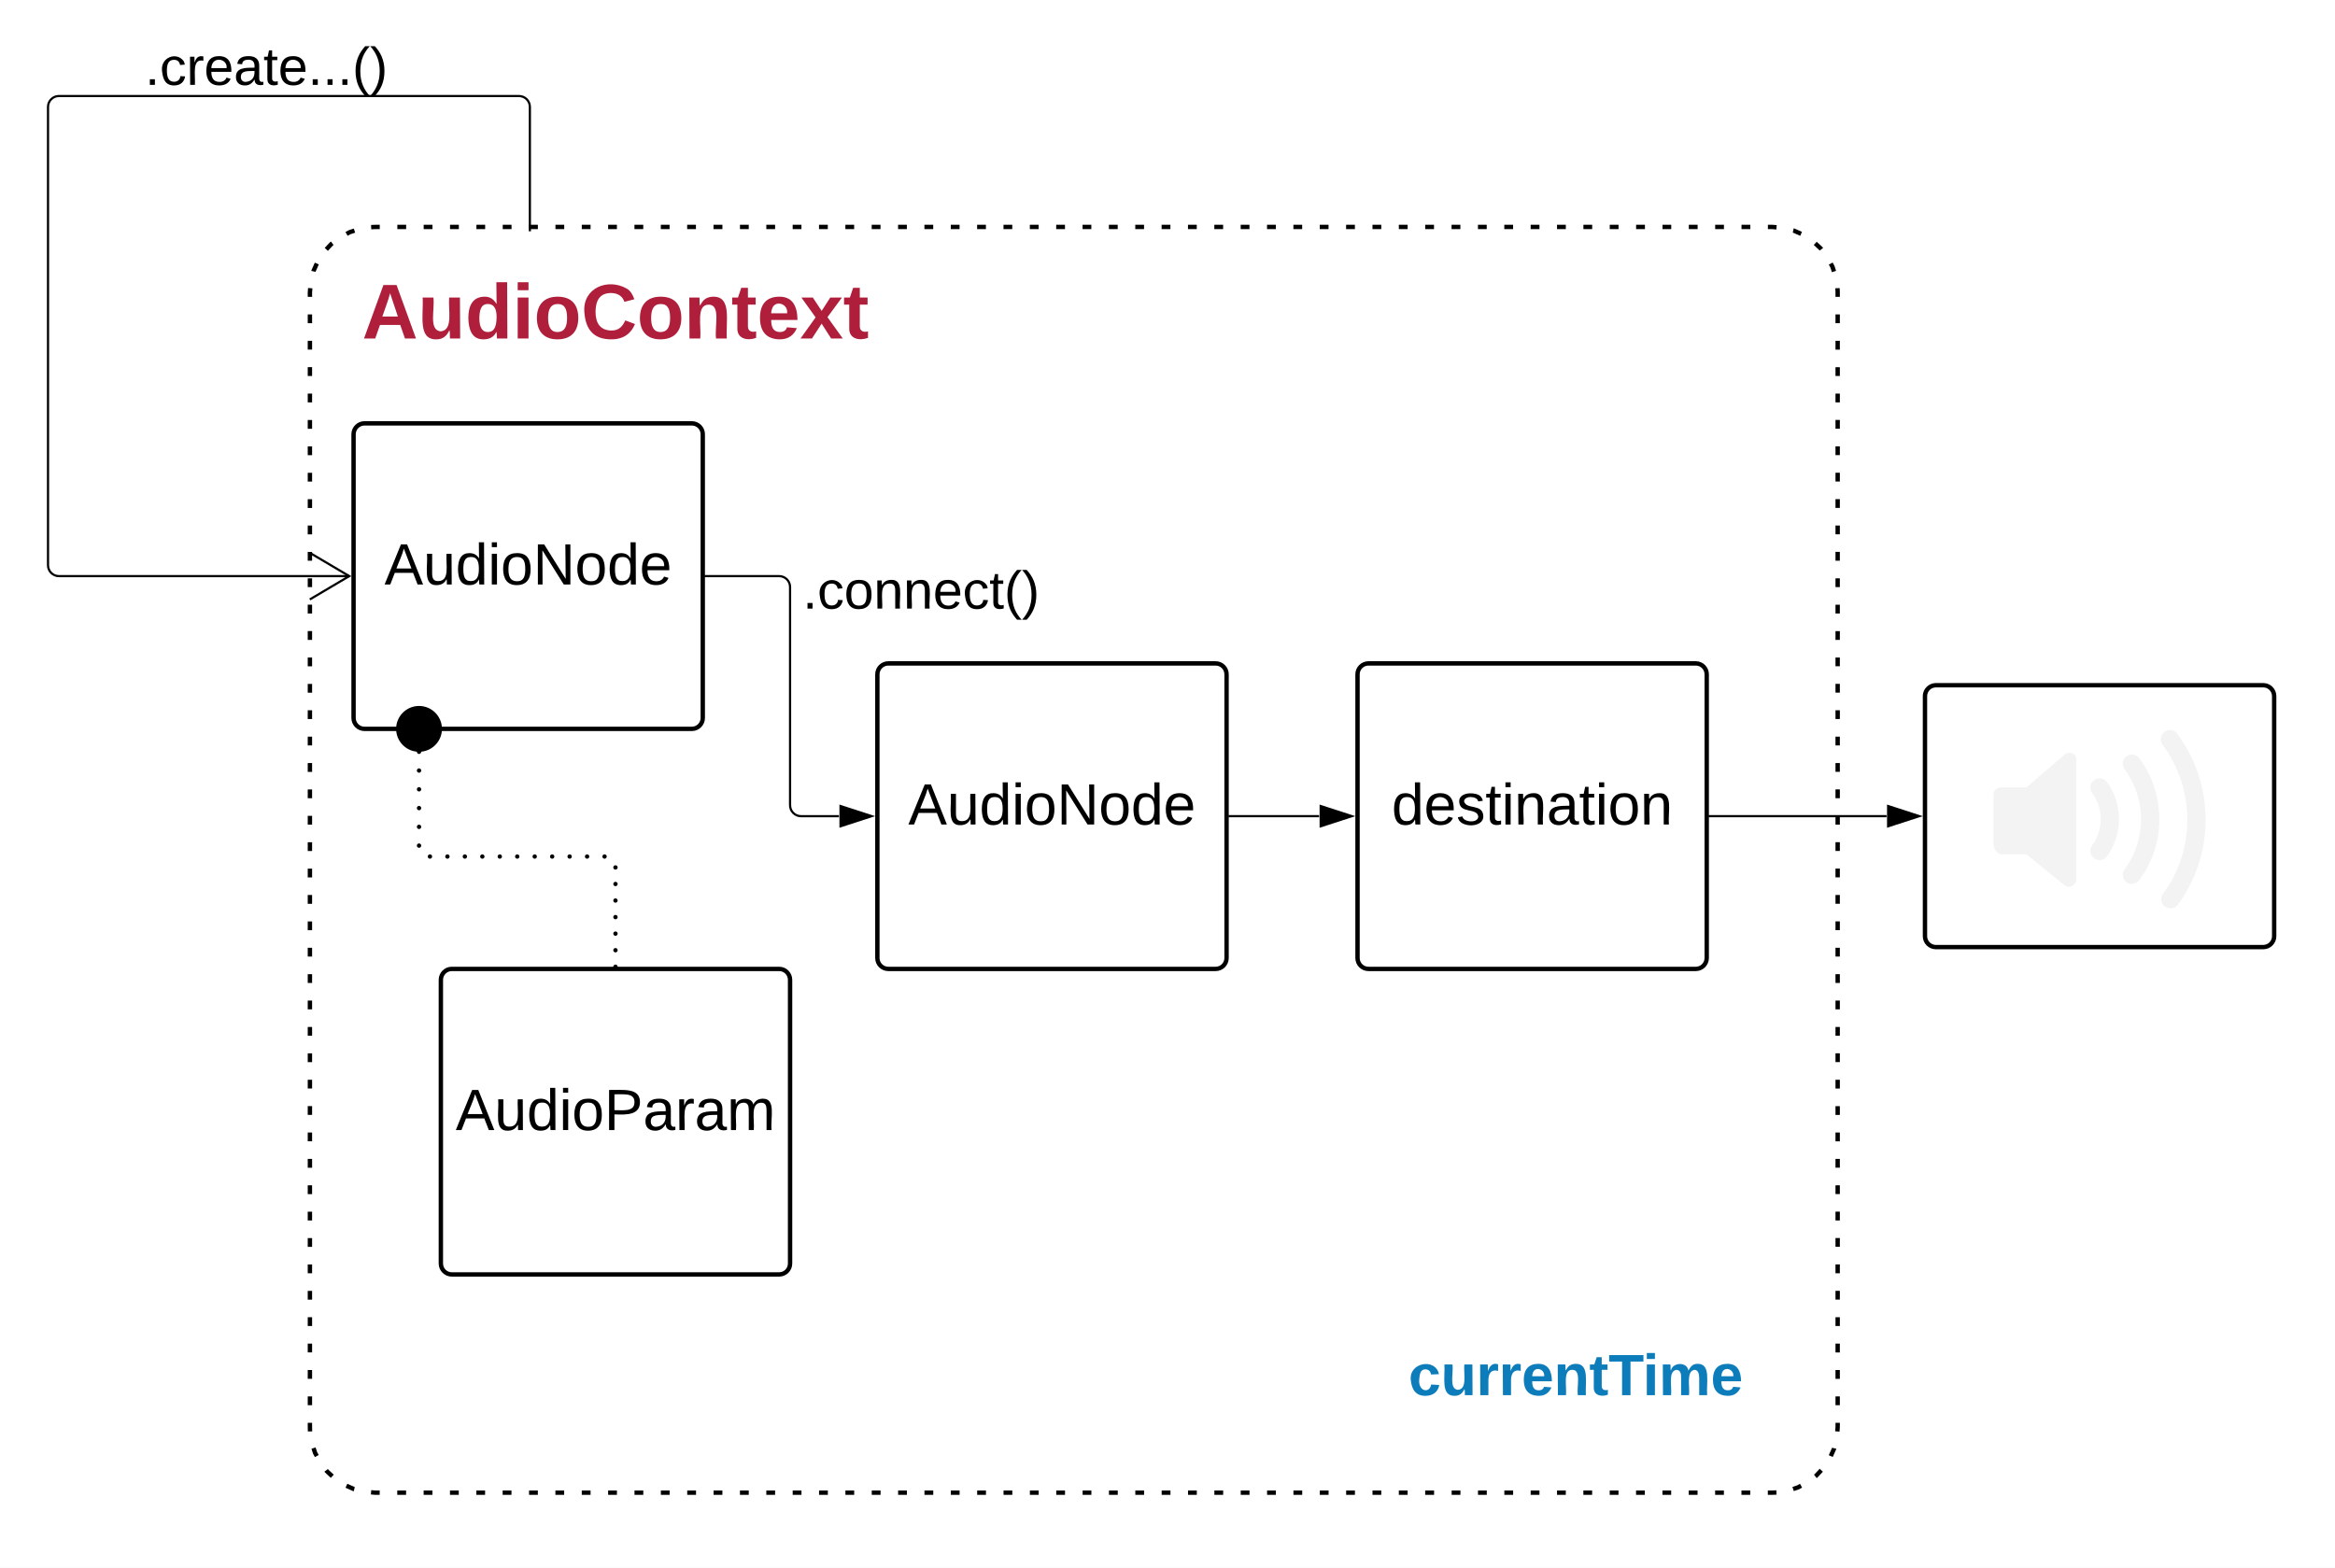
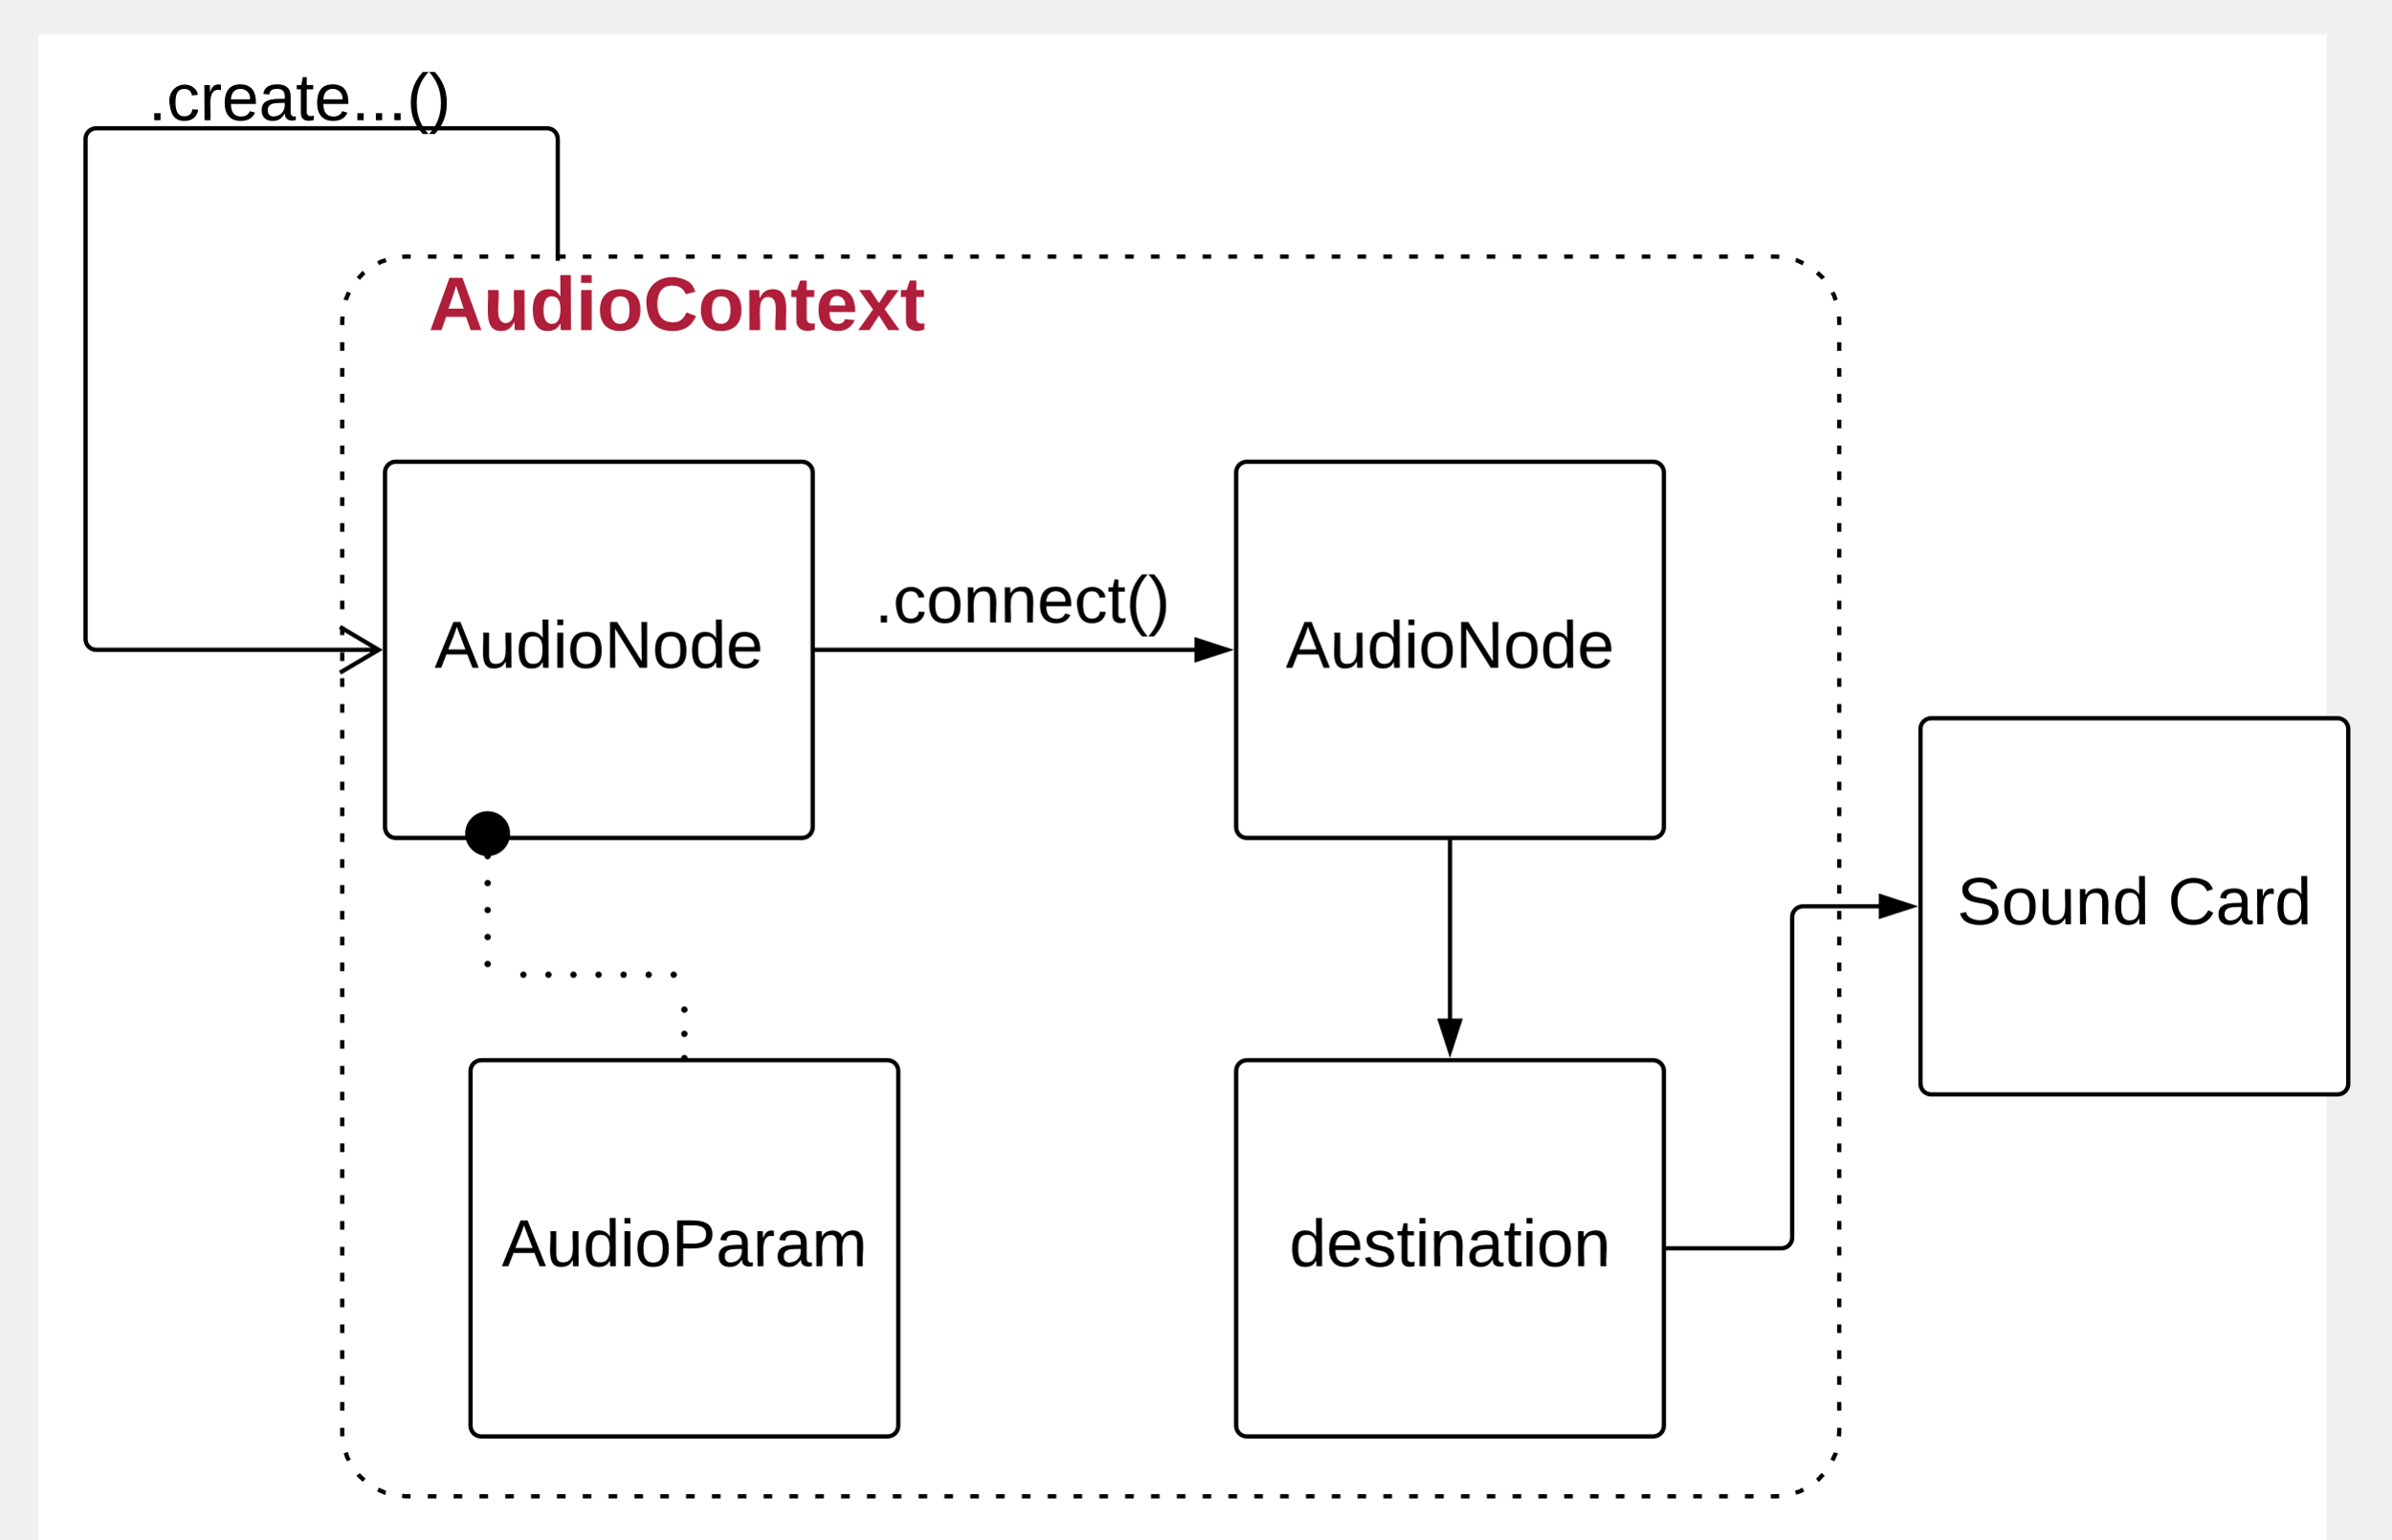
- <svg xmlns="http://www.w3.org/2000/svg" xmlns:ns1="lucid" xmlns:xlink="http://www.w3.org/1999/xlink" width="1069.87" height="718.4">
-   <g transform="translate(0 0)" ns1:page-tab-id="0_0">
+ <svg xmlns="http://www.w3.org/2000/svg" xmlns:ns1="lucid" xmlns:xlink="http://www.w3.org/1999/xlink" width="1118" height="720">
+   <g transform="translate(18 16)" ns1:page-tab-id="0_0">
    <path d="M0 0h1069.87v718.4H0z" fill="#fff" />
    <path d="M812 104c16.57 0 30 13.43 30 30v520c0 16.57-13.43 30-30 30H172c-16.57 0-30-13.43-30-30V134c0-16.57 13.43-30 30-30z" fill="none" />
    <path d="M821.64 105.6l.18.04 3.42 1.52m6.48 4.35l2.5 2.33.3.4m4.3 6.54l.78 1.44.72 2.2m1.6 7.64L842 134v2.02m0 8.06v4.03m0 8.07v4.03m0 8.06v4.03m0 8.06v4.03m0 8.05v4.03m0 8.06v4.03m0 8.07v4.03m0 8.06v4.03m0 8.06v4.03m0 8.06v4.05m0 8.06v4.04m0 8.06v4.03m0 8.06v4.02m0 8.07v4.02m0 8.06v4.03m0 8.07v4.03m0 8.07v4.03m0 8.06v4.03m0 8.05v4.03m0 8.06v4.04m0 8.06v4.03m0 8.06v4.03m0 8.06v4.04m0 8.06v4.03m0 8.06v4.04m0 8.06v4.03m0 8.07v4.03m0 8.06v4.02m0 8.06v4.03m0 8.08v4.03m0 8.07v4.03m0 8.06V523m0 8.05v4.04m0 8.05v4.03m0 8.06v4.03m0 8.06v4.03m0 8.07v4.03m0 8.06v4.03m0 8.06v4.04m0 8.07v4.04m0 8.06v4.03m0 8.06v4.02m0 8.06V654l-.16 1.95m-1.44 7.7l-.04.17-1.52 3.42m-4.35 6.48l-2.33 2.5-.4.3m-6.54 4.3l-1.44.78-2.2.72m-7.64 1.6L812 684h-2m-8.06 0h-4.03m-8.04 0h-4.02m-8.05 0h-4.04m-8.05 0h-4m-8.06 0h-4.03m-8.04 0h-4.03m-8.05 0h-4.02m-8.05 0h-4.02m-8.05 0h-4.02m-8.04 0h-4.03m-8.05 0h-4.02m-8.05 0h-4.02m-8.05 0H653m-8.04 0h-4.03m-8.05 0h-4.02m-8.05 0h-4.02m-8.05 0h-4.03m-8.05 0h-4.02m-8.05 0h-4.03m-8.05 0h-4.02m-8.05 0h-4.03m-8.05 0h-4.02m-8.05 0h-4.03m-8.05 0h-4.02m-8.05 0h-4.03m-8.05 0h-4.02m-8.06 0h-4.02m-8.05 0h-4.03m-8.05 0h-4.02m-8.05 0h-4.03m-8.05 0h-4.02m-8.05 0h-4.03m-8.05 0h-4.02m-8.05 0h-4.03m-8.05 0h-4.02m-8.05 0h-4.03m-8.05 0h-4.03m-8.06 0h-4.02m-8.05 0h-4.03m-8.05 0h-4.03m-8.05 0h-4.03m-8.06 0h-4.02m-8.05 0h-4.03m-8.05 0h-4.03m-8.05 0h-4.03m-8.06 0h-4.02m-8.05 0h-4.03m-8.05 0h-4.04m-8.05 0h-4m-8.06 0h-4.03m-8.04 0h-4.02m-8.05 0h-4.04m-8.05 0h-2l-1.95-.16m-7.7-1.44l-.17-.04-3.42-1.52m-6.48-4.35l-2.5-2.33-.3-.4m-4.3-6.54l-.78-1.44-.72-2.2m-1.6-7.64L142 654v-2.02m0-8.06v-4.03m0-8.07v-4.03m0-8.06v-4.03m0-8.06v-4.03m0-8.05v-4.03m0-8.06v-4.03m0-8.07v-4.03m0-8.06v-4.03m0-8.06v-4.03m0-8.06v-4.05m0-8.06v-4.04m0-8.06v-4.03m0-8.06v-4.02m0-8.07v-4.02m0-8.06v-4.03m0-8.07v-4.03m0-8.07v-4.03m0-8.06v-4.03m0-8.05v-4.03m0-8.06v-4.04m0-8.06v-4.03m0-8.06v-4.03m0-8.06v-4.04m0-8.06v-4.03m0-8.06v-4.04m0-8.06v-4.03m0-8.07v-4.03m0-8.06v-4.02m0-8.06v-4.03m0-8.08v-4.03m0-8.07v-4.03m0-8.06V265m0-8.05v-4.04m0-8.05v-4.03m0-8.06v-4.03m0-8.06v-4.03m0-8.07v-4.03m0-8.06v-4.03m0-8.06v-4.04m0-8.07v-4.04m0-8.06v-4.03m0-8.06v-4.02m0-8.06V134l.16-1.95m1.44-7.7l.04-.17 1.52-3.42m4.35-6.48l2.33-2.5.4-.3m6.54-4.3l1.44-.78 2.2-.72m7.64-1.6L172 104h2m8.06 0h4.03m8.04 0h4.02m8.05 0h4.04m8.05 0h4m8.06 0h4.03m8.04 0h4.03m8.05 0h4.02m8.05 0h4.02m8.05 0h4.02m8.04 0h4.03m8.05 0h4.02m8.05 0h4.02m8.05 0H331m8.04 0h4.03m8.05 0h4.02m8.05 0h4.02m8.05 0h4.03m8.05 0h4.02m8.05 0h4.03m8.05 0h4.02m8.05 0h4.03m8.05 0h4.02m8.05 0h4.03m8.05 0h4.02m8.05 0h4.03m8.05 0h4.02m8.06 0h4.02m8.05 0h4.03m8.05 0h4.02m8.05 0h4.03m8.05 0h4.02m8.05 0h4.03m8.05 0h4.02m8.05 0h4.03m8.05 0h4.02m8.05 0h4.03m8.05 0h4.03m8.06 0h4.02m8.05 0h4.03m8.05 0h4.03m8.05 0h4.03m8.06 0h4.02m8.05 0h4.03m8.05 0h4.03m8.05 0h4.03m8.06 0h4.02m8.05 0h4.03m8.05 0h4.04m8.05 0h4m8.06 0h4.03m8.04 0h4.02m8.05 0h4.04m8.05 0h2l1.95.16" stroke="#000" stroke-width="2" fill="none" />
-     <path d="M162 123c0-2.76 2.24-5 5-5h230c2.76 0 5 2.24 5 5v50c0 2.76-2.24 5-5 5H167c-2.76 0-5-2.24-5-5z" fill="none" />
-     <use xlink:href="#a" transform="matrix(1,0,0,1,162,118) translate(3.901235 37.11111)" />
-     <path d="M162 199c0-2.76 2.24-5 5-5h150c2.76 0 5 2.24 5 5v130c0 2.76-2.24 5-5 5H167c-2.76 0-5-2.24-5-5z" stroke="#000" stroke-width="2" fill="#fff" />
-     <use xlink:href="#b" transform="matrix(1,0,0,1,162,194) translate(14.15315 73.83333)" />
-     <path d="M192 344.5v43c0 2.75 2.24 5 5 5h80c2.76 0 5 2.23 5 5V443" fill="none" />
-     <path d="M193 344.5c0 .56-.45 1-1 1s-1-.44-1-1c0-.55.45-1 1-1s1 .45 1 1zm0 8.6c0 .56-.45 1-1 1s-1-.44-1-1c0-.55.45-1 1-1s1 .45 1 1zm0 8.6c0 .55-.45 1-1 1s-1-.45-1-1 .45-1 1-1 1 .45 1 1zm0 8.6c0 .55-.45 1-1 1s-1-.45-1-1 .45-1 1-1 1 .45 1 1zm0 8.6c0 .55-.45 1-1 1s-1-.45-1-1c0-.56.45-1 1-1s1 .44 1 1zm0 8.6c0 .55-.45 1-1 1s-1-.45-1-1c0-.56.45-1 1-1s1 .44 1 1zm5 5c0 .55-.45 1-1 1s-1-.45-1-1c0-.56.45-1 1-1s1 .44 1 1zm8 0c0 .55-.45 1-1 1s-1-.45-1-1c0-.56.45-1 1-1s1 .44 1 1zm8 0c0 .55-.45 1-1 1s-1-.45-1-1c0-.56.45-1 1-1s1 .44 1 1zm8 0c0 .55-.45 1-1 1s-1-.45-1-1c0-.56.45-1 1-1s1 .44 1 1zm8 0c0 .55-.45 1-1 1s-1-.45-1-1c0-.56.45-1 1-1s1 .44 1 1zm8 0c0 .55-.45 1-1 1s-1-.45-1-1c0-.56.45-1 1-1s1 .44 1 1zm8 0c0 .55-.45 1-1 1s-1-.45-1-1c0-.56.45-1 1-1s1 .44 1 1zm8 0c0 .55-.45 1-1 1s-1-.45-1-1c0-.56.45-1 1-1s1 .44 1 1zm8 0c0 .55-.45 1-1 1s-1-.45-1-1c0-.56.45-1 1-1s1 .44 1 1zm8 0c0 .55-.45 1-1 1s-1-.45-1-1c0-.56.45-1 1-1s1 .44 1 1zm8 0c0 .55-.45 1-1 1s-1-.45-1-1c0-.56.45-1 1-1s1 .44 1 1zm5 5c0 .55-.45 1-1 1s-1-.45-1-1c0-.56.45-1 1-1s1 .44 1 1zm0 7.58c0 .55-.45 1-1 1s-1-.45-1-1 .45-1 1-1 1 .45 1 1zm0 7.58c0 .55-.45 1-1 1s-1-.45-1-1 .45-1 1-1 1 .45 1 1zm0 7.6c0 .54-.45 1-1 1s-1-.46-1-1c0-.57.45-1 1-1s1 .43 1 1zm0 7.57c0 .55-.45 1-1 1s-1-.45-1-1 .45-1 1-1 1 .45 1 1zm0 7.6c0 .54-.45 1-1 1s-1-.46-1-1c0-.57.45-1 1-1s1 .43 1 1zm0 7.57c0 .55-.45 1-1 1s-1-.45-1-1 .45-1 1-1 1 .45 1 1z" />
-     <path d="M193 344.5h-2v-.66l1 .16 1-.16zM283 444h-2v-1h2z" />
-     <path d="M242.78 103V49c0-2.76-2.24-5-5-5H27c-2.76 0-5 2.24-5 5v210c0 2.76 2.24 5 5 5h133.02M242.78 103v3" stroke="#000" fill="none" />
-     <path d="M161 264l-18.8 11.12-.5-.86L159.03 264l-17.35-10.26.5-.86z" />
-     <path d="M882 319c0-2.76 2.24-5 5-5h150c2.76 0 5 2.24 5 5v110c0 2.76-2.24 5-5 5H887c-2.76 0-5-2.24-5-5z" stroke="#000" stroke-width="2" fill="#fff" />
-     <path d="M974.3 403.6l.1.1c1.6 1.4 4.1 1.1 5.4-.7 5.9-7.9 9.1-17.6 9.1-27.6s-3.2-19.7-9.1-27.6c-1.3-1.8-3.8-2.1-5.4-.6h-.1c-1.4 1.2-1.6 3.4-.5 4.9 5 6.7 7.7 14.9 7.7 23.3 0 8.5-2.7 16.6-7.7 23.4-1.1 1.5-.9 3.6.5 4.8m-15-11.1c1.6 1.6 4.3 1.5 5.6-.3 3.6-4.8 5.5-10.7 5.5-16.8 0-6.1-1.9-12-5.5-16.8-1.3-1.8-4-1.9-5.6-.3-1.3 1.3-1.4 3.3-.3 4.8 2.6 3.5 4 7.8 4 12.3 0 4.5-1.4 8.8-4 12.3-1.1 1.5-1 3.5.3 4.8m32.6-56.6c-1.5 1.3-1.8 3.5-.7 5 7.5 10 11.5 22.2 11.5 34.7 0 12.4-3.9 24.5-11.3 34.4-1.1 1.5-.7 3.7.7 4.9h.1c1.6 1.3 4 1.1 5.2-.5 8.2-11.2 12.7-24.8 12.7-38.8 0-14.1-4.6-27.9-13-39.2-1.2-1.6-3.7-1.8-5.2-.5M917.3 391h11.4l17.6 14.3c1.8 1.5 4.6-.1 4.6-2.5V348c0-2.4-2.8-3.3-4.6-1.8l-17.6 15.1h-11.4c-1.9 0-3.4.9-3.4 2.8v22.6c0 2 1.5 4.3 3.4 4.3" stroke="#f3f3f3" fill="#f3f3f3" />
+     <path d="M157 93.33c0-2.76 2.24-5 5-5h273c2.76 0 5 2.24 5 5v75.34c0 2.76-2.24 5-5 5H162c-2.76 0-5-2.24-5-5z" fill="none" />
+     <use xlink:href="#a" transform="matrix(1,0,0,1,157,88.33333) translate(25.40123 50.11111)" />
+     <path d="M162 205c0-2.76 2.24-5 5-5h190c2.76 0 5 2.24 5 5v166c0 2.76-2.24 5-5 5H167c-2.76 0-5-2.24-5-5z" stroke="#000" stroke-width="2" fill="#fff" />
+     <use xlink:href="#b" transform="matrix(1,0,0,1,162,200) translate(23.17784 96.38889)" />
+     <path d="M210 384.5V435c0 2.76 2.24 5 5 5h82c2.76 0 5 2.24 5 5v34" fill="none" />
+     <path d="M211.5 384.5c0 .83-.67 1.5-1.5 1.5s-1.5-.67-1.5-1.5c0-.82.67-1.5 1.5-1.5s1.5.68 1.5 1.5zm0 12.63c0 .83-.67 1.5-1.5 1.5s-1.5-.67-1.5-1.5.67-1.5 1.5-1.5 1.5.67 1.5 1.5zm0 12.62c0 .83-.67 1.5-1.5 1.5s-1.5-.67-1.5-1.5.67-1.5 1.5-1.5 1.5.67 1.5 1.5zm0 12.63c0 .83-.67 1.5-1.5 1.5s-1.5-.67-1.5-1.5.67-1.5 1.5-1.5 1.5.67 1.5 1.5zm0 12.62c0 .83-.67 1.5-1.5 1.5s-1.5-.67-1.5-1.5.67-1.5 1.5-1.5 1.5.67 1.5 1.5zm16.7 5c0 .83-.66 1.5-1.5 1.5-.8 0-1.5-.67-1.5-1.5s.7-1.5 1.5-1.5c.84 0 1.5.67 1.5 1.5zm11.73 0c0 .83-.67 1.5-1.5 1.5s-1.5-.67-1.5-1.5.67-1.5 1.5-1.5 1.5.67 1.5 1.5zm11.7 0c0 .83-.66 1.5-1.5 1.5-.82 0-1.5-.67-1.5-1.5s.68-1.5 1.5-1.5c.84 0 1.5.67 1.5 1.5zm11.73 0c0 .83-.67 1.5-1.5 1.5s-1.5-.67-1.5-1.5.67-1.5 1.5-1.5 1.5.67 1.5 1.5zm11.7 0c0 .83-.66 1.5-1.5 1.5-.82 0-1.5-.67-1.5-1.5s.68-1.5 1.5-1.5c.84 0 1.5.67 1.5 1.5zm11.73 0c0 .83-.7 1.5-1.5 1.5-.84 0-1.5-.67-1.5-1.5s.66-1.5 1.5-1.5c.8 0 1.5.67 1.5 1.5zm11.7 0c0 .83-.67 1.5-1.5 1.5s-1.5-.67-1.5-1.5.67-1.5 1.5-1.5 1.5.67 1.5 1.5zm5 16.33c0 .83-.67 1.5-1.5 1.5s-1.5-.67-1.5-1.5.67-1.5 1.5-1.5 1.5.67 1.5 1.5zm0 11.34c0 .83-.67 1.5-1.5 1.5s-1.5-.67-1.5-1.5.67-1.5 1.5-1.5 1.5.67 1.5 1.5zm0 11.33c0 .83-.67 1.5-1.5 1.5s-1.5-.67-1.5-1.5.67-1.5 1.5-1.5 1.5.67 1.5 1.5z" />
+     <path d="M211.5 384.5h-3v-.74l1.5.24 1.5-.24zM303.5 480h-3v-1h3z" />
+     <path d="M242.78 103V49c0-2.76-2.24-5-5-5H27c-2.76 0-5 2.24-5 5v234c0 2.76 2.24 5 5 5h132.04M242.78 103v3" stroke="#000" stroke-width="2" fill="none" />
+     <path d="M161 288l-19.53 11.55-1.02-1.72 16.62-9.83-16.62-9.83 1.02-1.72z" />
    <path d="M2 9c0-2.76 2.24-5 5-5h230c2.76 0 5 2.24 5 5v50c0 2.76-2.24 5-5 5H7c-2.76 0-5-2.24-5-5z" fill="none" />
-     <use xlink:href="#c" transform="matrix(1,0,0,1,2,4) translate(64.42284 34.88889)" />
-     <path d="M402 309c0-2.76 2.24-5 5-5h150c2.76 0 5 2.24 5 5v130c0 2.76-2.24 5-5 5H407c-2.76 0-5-2.24-5-5z" stroke="#000" stroke-width="2" fill="#fff" />
-     <use xlink:href="#b" transform="matrix(1,0,0,1,402,304) translate(14.15315 73.83333)" />
-     <path d="M323 264h34c2.76 0 5 2.24 5 5v100c0 2.76 2.24 5 5 5h17.38" stroke="#000" fill="none" />
-     <path d="M323 264.5h-1v-1h1zM399.38 374l-14.26 4.64v-9.28z" />
-     <path d="M401 374l-16.38 5.32v-10.64zm-15.38 3.95l12.14-3.95-12.14-3.95z" />
-     <path d="M202 334c0 5.52-4.48 10-10 10s-10-4.48-10-10 4.48-10 10-10 10 4.48 10 10z" stroke="#000" />
-     <path d="M302 249c0-2.76 2.24-5 5-5h230c2.76 0 5 2.24 5 5v50c0 2.76-2.24 5-5 5H307c-2.76 0-5-2.24-5-5z" fill="none" />
-     <use xlink:href="#d" transform="matrix(1,0,0,1,302,244) translate(65.74691 34.88889)" />
-     <path d="M202 449c0-2.76 2.24-5 5-5h150c2.76 0 5 2.24 5 5v130c0 2.76-2.24 5-5 5H207c-2.76 0-5-2.24-5-5z" stroke="#000" stroke-width="2" fill="#fff" />
-     <use xlink:href="#e" transform="matrix(1,0,0,1,202,444) translate(6.782778 73.83333)" />
-     <path d="M622 309c0-2.76 2.24-5 5-5h150c2.76 0 5 2.24 5 5v130c0 2.76-2.24 5-5 5H627c-2.76 0-5-2.24-5-5z" stroke="#000" stroke-width="2" fill="#fff" />
-     <use xlink:href="#f" transform="matrix(1,0,0,1,622,304) translate(15.63463 73.83333)" />
-     <path d="M563 374h41.38" stroke="#000" fill="none" />
-     <path d="M563 374.5h-1v-1h1zM619.38 374l-14.26 4.64v-9.28z" />
-     <path d="M621 374l-16.38 5.32v-10.64zm-15.38 3.95l12.14-3.95-12.14-3.95z" />
-     <path d="M783 374h81.38" stroke="#000" fill="none" />
-     <path d="M783 374.5h-1v-1h1zM879.38 374l-14.26 4.64v-9.28z" />
-     <path d="M881 374l-16.38 5.32v-10.64zm-15.38 3.95l12.14-3.95-12.14-3.95z" />
-     <path d="M602 609c0-2.76 2.24-5 5-5h230c2.76 0 5 2.24 5 5v50c0 2.76-2.24 5-5 5H607c-2.76 0-5-2.24-5-5z" fill="none" />
-     <use xlink:href="#g" transform="matrix(1,0,0,1,602,604) translate(43.37037 35.33333)" />
+     <use xlink:href="#c" transform="matrix(1,0,0,1,2,4) translate(49.26543 36.22222)" />
+     <path d="M220 374c0 5.52-4.48 10-10 10s-10-4.48-10-10 4.48-10 10-10 10 4.48 10 10z" stroke="#000" />
+     <path d="M340 244c0-2.76 2.24-5 5-5h230c2.76 0 5 2.24 5 5v50c0 2.76-2.24 5-5 5H345c-2.76 0-5-2.24-5-5z" fill="none" />
+     <use xlink:href="#d" transform="matrix(1,0,0,1,340,239) translate(50.95062 36.22222)" />
+     <path d="M202 485c0-2.76 2.24-5 5-5h190c2.76 0 5 2.24 5 5v166c0 2.76-2.24 5-5 5H207c-2.76 0-5-2.24-5-5z" stroke="#000" stroke-width="2" fill="#fff" />
+     <use xlink:href="#e" transform="matrix(1,0,0,1,202,480) translate(14.57907 96.38889)" />
+     <path d="M560 205c0-2.76 2.24-5 5-5h190c2.76 0 5 2.24 5 5v166c0 2.76-2.24 5-5 5H565c-2.76 0-5-2.24-5-5z" stroke="#000" stroke-width="2" fill="#fff" />
+     <use xlink:href="#b" transform="matrix(1,0,0,1,560,200) translate(23.17784 96.38889)" />
+     <path d="M363 288h177.76" stroke="#000" stroke-width="2" fill="none" />
+     <path d="M363 289h-1v-2h1zM555.76 288l-14.26 4.64v-9.28z" />
+     <path d="M559 288l-18.5 6v-12zm-16.5 3.26l10.03-3.26-10.03-3.26z" />
+     <path d="M560 485c0-2.76 2.24-5 5-5h190c2.76 0 5 2.24 5 5v166c0 2.76-2.24 5-5 5H565c-2.76 0-5-2.24-5-5z" stroke="#000" stroke-width="2" fill="#fff" />
+     <use xlink:href="#f" transform="matrix(1,0,0,1,560,480) translate(24.90623 96.38889)" />
+     <path d="M880 325c0-2.76 2.24-5 5-5h190c2.76 0 5 2.24 5 5v166c0 2.76-2.24 5-5 5H885c-2.76 0-5-2.24-5-5z" stroke="#000" stroke-width="2" fill="#fff" />
+     <use xlink:href="#g" transform="matrix(1,0,0,1,880,320) translate(17.12846 96.38889)" />
+     <use xlink:href="#h" transform="matrix(1,0,0,1,880,320) translate(115.647 96.38889)" />
+     <path d="M761 568h54c2.76 0 5-2.24 5-5V413c0-2.76 2.24-5 5-5h35.76" stroke="#000" stroke-width="2" fill="none" />
+     <path d="M761 569h-1v-2h1zM875.76 408l-14.26 4.64v-9.28z" />
+     <path d="M879 408l-18.5 6v-12zm-16.5 3.26l10.03-3.26-10.03-3.26z" />
+     <path d="M660 377v83.76" stroke="#000" stroke-width="2" fill="none" />
+     <path d="M661 377h-2v-1h2zM660 475.76l-4.64-14.26h9.28z" />
+     <path d="M660 479l-6-18.5h12zm-3.26-16.5l3.26 10.03 3.26-10.03z" />
    <defs>
-       <path fill="#af1e3a" d="M199 0l-22-63H83L61 0H9l90-248h61L250 0h-51zm-33-102l-36-108c-10 38-24 72-36 108h72" id="h" />
-       <path fill="#af1e3a" d="M85 4C-2 5 27-109 22-190h50c7 57-23 150 33 157 60-5 35-97 40-157h50l1 190h-47c-2-12 1-28-3-38-12 25-28 42-61 42" id="i" />
-       <path fill="#af1e3a" d="M88-194c31-1 46 15 58 34l-1-101h50l1 261h-48c-2-10 0-23-3-31C134-8 116 4 84 4 32 4 16-41 15-95c0-56 19-97 73-99zm17 164c33 0 40-30 41-66 1-37-9-64-41-64s-38 30-39 65c0 43 13 65 39 65" id="j" />
-       <path fill="#af1e3a" d="M25-224v-37h50v37H25zM25 0v-190h50V0H25" id="k" />
-       <path fill="#af1e3a" d="M110-194c64 0 96 36 96 99 0 64-35 99-97 99-61 0-95-36-95-99 0-62 34-99 96-99zm-1 164c35 0 45-28 45-65 0-40-10-65-43-65-34 0-45 26-45 65 0 36 10 65 43 65" id="l" />
-       <path fill="#af1e3a" d="M67-125c0 53 21 87 73 88 37 1 54-22 65-47l45 17C233-25 199 4 140 4 58 4 20-42 15-125 8-235 124-281 211-232c18 10 29 29 36 50l-46 12c-8-25-30-41-62-41-52 0-71 34-72 86" id="m" />
-       <path fill="#af1e3a" d="M135-194c87-1 58 113 63 194h-50c-7-57 23-157-34-157-59 0-34 97-39 157H25l-1-190h47c2 12-1 28 3 38 12-26 28-41 61-42" id="n" />
-       <path fill="#af1e3a" d="M115-3C79 11 28 4 28-45v-112H4v-33h27l15-45h31v45h36v33H77v99c-1 23 16 31 38 25v30" id="o" />
-       <path fill="#af1e3a" d="M185-48c-13 30-37 53-82 52C43 2 14-33 14-96s30-98 90-98c62 0 83 45 84 108H66c0 31 8 55 39 56 18 0 30-7 34-22zm-45-69c5-46-57-63-70-21-2 6-4 13-4 21h74" id="p" />
-       <path fill="#af1e3a" d="M144 0l-44-69L55 0H2l70-98-66-92h53l41 62 40-62h54l-67 91 71 99h-54" id="q" />
+       <path fill="#af1e3a" d="M199 0l-22-63H83L61 0H9l90-248h61L250 0h-51zm-33-102l-36-108c-10 38-24 72-36 108h72" id="i" />
+       <path fill="#af1e3a" d="M85 4C-2 5 27-109 22-190h50c7 57-23 150 33 157 60-5 35-97 40-157h50l1 190h-47c-2-12 1-28-3-38-12 25-28 42-61 42" id="j" />
+       <path fill="#af1e3a" d="M88-194c31-1 46 15 58 34l-1-101h50l1 261h-48c-2-10 0-23-3-31C134-8 116 4 84 4 32 4 16-41 15-95c0-56 19-97 73-99zm17 164c33 0 40-30 41-66 1-37-9-64-41-64s-38 30-39 65c0 43 13 65 39 65" id="k" />
+       <path fill="#af1e3a" d="M25-224v-37h50v37H25zM25 0v-190h50V0H25" id="l" />
+       <path fill="#af1e3a" d="M110-194c64 0 96 36 96 99 0 64-35 99-97 99-61 0-95-36-95-99 0-62 34-99 96-99zm-1 164c35 0 45-28 45-65 0-40-10-65-43-65-34 0-45 26-45 65 0 36 10 65 43 65" id="m" />
+       <path fill="#af1e3a" d="M67-125c0 53 21 87 73 88 37 1 54-22 65-47l45 17C233-25 199 4 140 4 58 4 20-42 15-125 8-235 124-281 211-232c18 10 29 29 36 50l-46 12c-8-25-30-41-62-41-52 0-71 34-72 86" id="n" />
+       <path fill="#af1e3a" d="M135-194c87-1 58 113 63 194h-50c-7-57 23-157-34-157-59 0-34 97-39 157H25l-1-190h47c2 12-1 28 3 38 12-26 28-41 61-42" id="o" />
+       <path fill="#af1e3a" d="M115-3C79 11 28 4 28-45v-112H4v-33h27l15-45h31v45h36v33H77v99c-1 23 16 31 38 25v30" id="p" />
+       <path fill="#af1e3a" d="M185-48c-13 30-37 53-82 52C43 2 14-33 14-96s30-98 90-98c62 0 83 45 84 108H66c0 31 8 55 39 56 18 0 30-7 34-22zm-45-69c5-46-57-63-70-21-2 6-4 13-4 21h74" id="q" />
+       <path fill="#af1e3a" d="M144 0l-44-69L55 0H2l70-98-66-92h53l41 62 40-62h54l-67 91 71 99h-54" id="r" />
      <g id="a">
-         <use transform="matrix(0.09876543,0,0,0.09876543,0,0)" xlink:href="#h" />
-         <use transform="matrix(0.09876543,0,0,0.09876543,25.58025,0)" xlink:href="#i" />
-         <use transform="matrix(0.09876543,0,0,0.09876543,47.20988,0)" xlink:href="#j" />
-         <use transform="matrix(0.09876543,0,0,0.09876543,68.83951,0)" xlink:href="#k" />
-         <use transform="matrix(0.09876543,0,0,0.09876543,78.71605,0)" xlink:href="#l" />
-         <use transform="matrix(0.09876543,0,0,0.09876543,100.3457,0)" xlink:href="#m" />
-         <use transform="matrix(0.09876543,0,0,0.09876543,125.9259,0)" xlink:href="#l" />
-         <use transform="matrix(0.09876543,0,0,0.09876543,147.5556,0)" xlink:href="#n" />
-         <use transform="matrix(0.09876543,0,0,0.09876543,169.1852,0)" xlink:href="#o" />
-         <use transform="matrix(0.09876543,0,0,0.09876543,180.9383,0)" xlink:href="#p" />
-         <use transform="matrix(0.09876543,0,0,0.09876543,200.6914,0)" xlink:href="#q" />
-         <use transform="matrix(0.09876543,0,0,0.09876543,220.4444,0)" xlink:href="#o" />
+         <use transform="matrix(0.09876543,0,0,0.09876543,0,0)" xlink:href="#i" />
+         <use transform="matrix(0.09876543,0,0,0.09876543,25.58025,0)" xlink:href="#j" />
+         <use transform="matrix(0.09876543,0,0,0.09876543,47.20988,0)" xlink:href="#k" />
+         <use transform="matrix(0.09876543,0,0,0.09876543,68.83951,0)" xlink:href="#l" />
+         <use transform="matrix(0.09876543,0,0,0.09876543,78.71605,0)" xlink:href="#m" />
+         <use transform="matrix(0.09876543,0,0,0.09876543,100.3457,0)" xlink:href="#n" />
+         <use transform="matrix(0.09876543,0,0,0.09876543,125.9259,0)" xlink:href="#m" />
+         <use transform="matrix(0.09876543,0,0,0.09876543,147.5556,0)" xlink:href="#o" />
+         <use transform="matrix(0.09876543,0,0,0.09876543,169.1852,0)" xlink:href="#p" />
+         <use transform="matrix(0.09876543,0,0,0.09876543,180.9383,0)" xlink:href="#q" />
+         <use transform="matrix(0.09876543,0,0,0.09876543,200.6914,0)" xlink:href="#r" />
+         <use transform="matrix(0.09876543,0,0,0.09876543,220.4444,0)" xlink:href="#p" />
      </g>
-       <path d="M205 0l-28-72H64L36 0H1l101-248h38L239 0h-34zm-38-99l-47-123c-12 45-31 82-46 123h93" id="r" />
-       <path d="M84 4C-5 8 30-112 23-190h32v120c0 31 7 50 39 49 72-2 45-101 50-169h31l1 190h-30c-1-10 1-25-2-33-11 22-28 36-60 37" id="s" />
-       <path d="M85-194c31 0 48 13 60 33l-1-100h32l1 261h-30c-2-10 0-23-3-31C134-8 116 4 85 4 32 4 16-35 15-94c0-66 23-100 70-100zm9 24c-40 0-46 34-46 75 0 40 6 74 45 74 42 0 51-32 51-76 0-42-9-74-50-73" id="t" />
-       <path d="M24-231v-30h32v30H24zM24 0v-190h32V0H24" id="u" />
-       <path d="M100-194c62-1 85 37 85 99 1 63-27 99-86 99S16-35 15-95c0-66 28-99 85-99zM99-20c44 1 53-31 53-75 0-43-8-75-51-75s-53 32-53 75 10 74 51 75" id="v" />
-       <path d="M190 0L58-211 59 0H30v-248h39L202-35l-2-213h31V0h-41" id="w" />
-       <path d="M100-194c63 0 86 42 84 106H49c0 40 14 67 53 68 26 1 43-12 49-29l28 8c-11 28-37 45-77 45C44 4 14-33 15-96c1-61 26-98 85-98zm52 81c6-60-76-77-97-28-3 7-6 17-6 28h103" id="x" />
+       <path d="M205 0l-28-72H64L36 0H1l101-248h38L239 0h-34zm-38-99l-47-123c-12 45-31 82-46 123h93" id="s" />
+       <path d="M84 4C-5 8 30-112 23-190h32v120c0 31 7 50 39 49 72-2 45-101 50-169h31l1 190h-30c-1-10 1-25-2-33-11 22-28 36-60 37" id="t" />
+       <path d="M85-194c31 0 48 13 60 33l-1-100h32l1 261h-30c-2-10 0-23-3-31C134-8 116 4 85 4 32 4 16-35 15-94c0-66 23-100 70-100zm9 24c-40 0-46 34-46 75 0 40 6 74 45 74 42 0 51-32 51-76 0-42-9-74-50-73" id="u" />
+       <path d="M24-231v-30h32v30H24zM24 0v-190h32V0H24" id="v" />
+       <path d="M100-194c62-1 85 37 85 99 1 63-27 99-86 99S16-35 15-95c0-66 28-99 85-99zM99-20c44 1 53-31 53-75 0-43-8-75-51-75s-53 32-53 75 10 74 51 75" id="w" />
+       <path d="M190 0L58-211 59 0H30v-248h39L202-35l-2-213h31V0h-41" id="x" />
+       <path d="M100-194c63 0 86 42 84 106H49c0 40 14 67 53 68 26 1 43-12 49-29l28 8c-11 28-37 45-77 45C44 4 14-33 15-96c1-61 26-98 85-98zm52 81c6-60-76-77-97-28-3 7-6 17-6 28h103" id="y" />
      <g id="b">
-         <use transform="matrix(0.07407407,0,0,0.07407407,0,0)" xlink:href="#r" />
-         <use transform="matrix(0.07407407,0,0,0.07407407,17.77778,0)" xlink:href="#s" />
-         <use transform="matrix(0.07407407,0,0,0.07407407,32.59259,0)" xlink:href="#t" />
-         <use transform="matrix(0.07407407,0,0,0.07407407,47.40741,0)" xlink:href="#u" />
-         <use transform="matrix(0.07407407,0,0,0.07407407,53.25926,0)" xlink:href="#v" />
-         <use transform="matrix(0.07407407,0,0,0.07407407,68.07407,0)" xlink:href="#w" />
-         <use transform="matrix(0.07407407,0,0,0.07407407,87.25926,0)" xlink:href="#v" />
-         <use transform="matrix(0.07407407,0,0,0.07407407,102.0741,0)" xlink:href="#t" />
-         <use transform="matrix(0.07407407,0,0,0.07407407,116.8889,0)" xlink:href="#x" />
+         <use transform="matrix(0.08641975,0,0,0.08641975,0,0)" xlink:href="#s" />
+         <use transform="matrix(0.08641975,0,0,0.08641975,20.74074,0)" xlink:href="#t" />
+         <use transform="matrix(0.08641975,0,0,0.08641975,38.02469,0)" xlink:href="#u" />
+         <use transform="matrix(0.08641975,0,0,0.08641975,55.30864,0)" xlink:href="#v" />
+         <use transform="matrix(0.08641975,0,0,0.08641975,62.1358,0)" xlink:href="#w" />
+         <use transform="matrix(0.08641975,0,0,0.08641975,79.41975,0)" xlink:href="#x" />
+         <use transform="matrix(0.08641975,0,0,0.08641975,101.8025,0)" xlink:href="#w" />
+         <use transform="matrix(0.08641975,0,0,0.08641975,119.0864,0)" xlink:href="#u" />
+         <use transform="matrix(0.08641975,0,0,0.08641975,136.3704,0)" xlink:href="#y" />
      </g>
-       <path d="M33 0v-38h34V0H33" id="y" />
-       <path d="M96-169c-40 0-48 33-48 73s9 75 48 75c24 0 41-14 43-38l32 2c-6 37-31 61-74 61-59 0-76-41-82-99-10-93 101-131 147-64 4 7 5 14 7 22l-32 3c-4-21-16-35-41-35" id="z" />
-       <path d="M114-163C36-179 61-72 57 0H25l-1-190h30c1 12-1 29 2 39 6-27 23-49 58-41v29" id="A" />
-       <path d="M141-36C126-15 110 5 73 4 37 3 15-17 15-53c-1-64 63-63 125-63 3-35-9-54-41-54-24 1-41 7-42 31l-33-3c5-37 33-52 76-52 45 0 72 20 72 64v82c-1 20 7 32 28 27v20c-31 9-61-2-59-35zM48-53c0 20 12 33 32 33 41-3 63-29 60-74-43 2-92-5-92 41" id="B" />
-       <path d="M59-47c-2 24 18 29 38 22v24C64 9 27 4 27-40v-127H5v-23h24l9-43h21v43h35v23H59v120" id="C" />
-       <path d="M87 75C49 33 22-17 22-94c0-76 28-126 65-167h31c-38 41-64 92-64 168S80 34 118 75H87" id="D" />
-       <path d="M33-261c38 41 65 92 65 168S71 34 33 75H2C39 34 66-17 66-93S39-220 2-261h31" id="E" />
+       <path d="M33 0v-38h34V0H33" id="z" />
+       <path d="M96-169c-40 0-48 33-48 73s9 75 48 75c24 0 41-14 43-38l32 2c-6 37-31 61-74 61-59 0-76-41-82-99-10-93 101-131 147-64 4 7 5 14 7 22l-32 3c-4-21-16-35-41-35" id="A" />
+       <path d="M114-163C36-179 61-72 57 0H25l-1-190h30c1 12-1 29 2 39 6-27 23-49 58-41v29" id="B" />
+       <path d="M141-36C126-15 110 5 73 4 37 3 15-17 15-53c-1-64 63-63 125-63 3-35-9-54-41-54-24 1-41 7-42 31l-33-3c5-37 33-52 76-52 45 0 72 20 72 64v82c-1 20 7 32 28 27v20c-31 9-61-2-59-35zM48-53c0 20 12 33 32 33 41-3 63-29 60-74-43 2-92-5-92 41" id="C" />
+       <path d="M59-47c-2 24 18 29 38 22v24C64 9 27 4 27-40v-127H5v-23h24l9-43h21v43h35v23H59v120" id="D" />
+       <path d="M87 75C49 33 22-17 22-94c0-76 28-126 65-167h31c-38 41-64 92-64 168S80 34 118 75H87" id="E" />
+       <path d="M33-261c38 41 65 92 65 168S71 34 33 75H2C39 34 66-17 66-93S39-220 2-261h31" id="F" />
      <g id="c">
-         <use transform="matrix(0.06790123,0,0,0.06790123,0,0)" xlink:href="#y" />
-         <use transform="matrix(0.06790123,0,0,0.06790123,6.790123,0)" xlink:href="#z" />
-         <use transform="matrix(0.06790123,0,0,0.06790123,19.01235,0)" xlink:href="#A" />
-         <use transform="matrix(0.06790123,0,0,0.06790123,27.09259,0)" xlink:href="#x" />
-         <use transform="matrix(0.06790123,0,0,0.06790123,40.67284,0)" xlink:href="#B" />
-         <use transform="matrix(0.06790123,0,0,0.06790123,54.25309,0)" xlink:href="#C" />
-         <use transform="matrix(0.06790123,0,0,0.06790123,61.04321,0)" xlink:href="#x" />
-         <use transform="matrix(0.06790123,0,0,0.06790123,74.62346,0)" xlink:href="#y" />
-         <use transform="matrix(0.06790123,0,0,0.06790123,81.41358,0)" xlink:href="#y" />
-         <use transform="matrix(0.06790123,0,0,0.06790123,88.2037,0)" xlink:href="#y" />
-         <use transform="matrix(0.06790123,0,0,0.06790123,94.99383,0)" xlink:href="#D" />
-         <use transform="matrix(0.06790123,0,0,0.06790123,103.0741,0)" xlink:href="#E" />
+         <use transform="matrix(0.08641975,0,0,0.08641975,0,0)" xlink:href="#z" />
+         <use transform="matrix(0.08641975,0,0,0.08641975,8.641975,0)" xlink:href="#A" />
+         <use transform="matrix(0.08641975,0,0,0.08641975,24.19753,0)" xlink:href="#B" />
+         <use transform="matrix(0.08641975,0,0,0.08641975,34.48148,0)" xlink:href="#y" />
+         <use transform="matrix(0.08641975,0,0,0.08641975,51.76543,0)" xlink:href="#C" />
+         <use transform="matrix(0.08641975,0,0,0.08641975,69.04938,0)" xlink:href="#D" />
+         <use transform="matrix(0.08641975,0,0,0.08641975,77.69136,0)" xlink:href="#y" />
+         <use transform="matrix(0.08641975,0,0,0.08641975,94.97531,0)" xlink:href="#z" />
+         <use transform="matrix(0.08641975,0,0,0.08641975,103.6173,0)" xlink:href="#z" />
+         <use transform="matrix(0.08641975,0,0,0.08641975,112.2593,0)" xlink:href="#z" />
+         <use transform="matrix(0.08641975,0,0,0.08641975,120.9012,0)" xlink:href="#E" />
+         <use transform="matrix(0.08641975,0,0,0.08641975,131.1852,0)" xlink:href="#F" />
      </g>
-       <path d="M117-194c89-4 53 116 60 194h-32v-121c0-31-8-49-39-48C34-167 62-67 57 0H25l-1-190h30c1 10-1 24 2 32 11-22 29-35 61-36" id="F" />
+       <path d="M117-194c89-4 53 116 60 194h-32v-121c0-31-8-49-39-48C34-167 62-67 57 0H25l-1-190h30c1 10-1 24 2 32 11-22 29-35 61-36" id="G" />
      <g id="d">
-         <use transform="matrix(0.06790123,0,0,0.06790123,0,0)" xlink:href="#y" />
-         <use transform="matrix(0.06790123,0,0,0.06790123,6.790123,0)" xlink:href="#z" />
-         <use transform="matrix(0.06790123,0,0,0.06790123,19.01235,0)" xlink:href="#v" />
-         <use transform="matrix(0.06790123,0,0,0.06790123,32.59259,0)" xlink:href="#F" />
-         <use transform="matrix(0.06790123,0,0,0.06790123,46.17284,0)" xlink:href="#F" />
-         <use transform="matrix(0.06790123,0,0,0.06790123,59.75309,0)" xlink:href="#x" />
-         <use transform="matrix(0.06790123,0,0,0.06790123,73.33333,0)" xlink:href="#z" />
-         <use transform="matrix(0.06790123,0,0,0.06790123,85.55556,0)" xlink:href="#C" />
-         <use transform="matrix(0.06790123,0,0,0.06790123,92.34568,0)" xlink:href="#D" />
-         <use transform="matrix(0.06790123,0,0,0.06790123,100.4259,0)" xlink:href="#E" />
+         <use transform="matrix(0.08641975,0,0,0.08641975,0,0)" xlink:href="#z" />
+         <use transform="matrix(0.08641975,0,0,0.08641975,8.641975,0)" xlink:href="#A" />
+         <use transform="matrix(0.08641975,0,0,0.08641975,24.19753,0)" xlink:href="#w" />
+         <use transform="matrix(0.08641975,0,0,0.08641975,41.48148,0)" xlink:href="#G" />
+         <use transform="matrix(0.08641975,0,0,0.08641975,58.76543,0)" xlink:href="#G" />
+         <use transform="matrix(0.08641975,0,0,0.08641975,76.04938,0)" xlink:href="#y" />
+         <use transform="matrix(0.08641975,0,0,0.08641975,93.33333,0)" xlink:href="#A" />
+         <use transform="matrix(0.08641975,0,0,0.08641975,108.8889,0)" xlink:href="#D" />
+         <use transform="matrix(0.08641975,0,0,0.08641975,117.5309,0)" xlink:href="#E" />
+         <use transform="matrix(0.08641975,0,0,0.08641975,127.8148,0)" xlink:href="#F" />
      </g>
-       <path d="M30-248c87 1 191-15 191 75 0 78-77 80-158 76V0H30v-248zm33 125c57 0 124 11 124-50 0-59-68-47-124-48v98" id="G" />
-       <path d="M210-169c-67 3-38 105-44 169h-31v-121c0-29-5-50-35-48C34-165 62-65 56 0H25l-1-190h30c1 10-1 24 2 32 10-44 99-50 107 0 11-21 27-35 58-36 85-2 47 119 55 194h-31v-121c0-29-5-49-35-48" id="H" />
+       <path d="M30-248c87 1 191-15 191 75 0 78-77 80-158 76V0H30v-248zm33 125c57 0 124 11 124-50 0-59-68-47-124-48v98" id="H" />
+       <path d="M210-169c-67 3-38 105-44 169h-31v-121c0-29-5-50-35-48C34-165 62-65 56 0H25l-1-190h30c1 10-1 24 2 32 10-44 99-50 107 0 11-21 27-35 58-36 85-2 47 119 55 194h-31v-121c0-29-5-49-35-48" id="I" />
      <g id="e">
-         <use transform="matrix(0.07407407,0,0,0.07407407,0,0)" xlink:href="#r" />
-         <use transform="matrix(0.07407407,0,0,0.07407407,17.77778,0)" xlink:href="#s" />
-         <use transform="matrix(0.07407407,0,0,0.07407407,32.59259,0)" xlink:href="#t" />
-         <use transform="matrix(0.07407407,0,0,0.07407407,47.40741,0)" xlink:href="#u" />
-         <use transform="matrix(0.07407407,0,0,0.07407407,53.25926,0)" xlink:href="#v" />
-         <use transform="matrix(0.07407407,0,0,0.07407407,68.07407,0)" xlink:href="#G" />
-         <use transform="matrix(0.07407407,0,0,0.07407407,85.85185,0)" xlink:href="#B" />
-         <use transform="matrix(0.07407407,0,0,0.07407407,100.6667,0)" xlink:href="#A" />
-         <use transform="matrix(0.07407407,0,0,0.07407407,109.4815,0)" xlink:href="#B" />
-         <use transform="matrix(0.07407407,0,0,0.07407407,124.2963,0)" xlink:href="#H" />
+         <use transform="matrix(0.08641975,0,0,0.08641975,0,0)" xlink:href="#s" />
+         <use transform="matrix(0.08641975,0,0,0.08641975,20.74074,0)" xlink:href="#t" />
+         <use transform="matrix(0.08641975,0,0,0.08641975,38.02469,0)" xlink:href="#u" />
+         <use transform="matrix(0.08641975,0,0,0.08641975,55.30864,0)" xlink:href="#v" />
+         <use transform="matrix(0.08641975,0,0,0.08641975,62.1358,0)" xlink:href="#w" />
+         <use transform="matrix(0.08641975,0,0,0.08641975,79.41975,0)" xlink:href="#H" />
+         <use transform="matrix(0.08641975,0,0,0.08641975,100.1605,0)" xlink:href="#C" />
+         <use transform="matrix(0.08641975,0,0,0.08641975,117.4444,0)" xlink:href="#B" />
+         <use transform="matrix(0.08641975,0,0,0.08641975,127.7284,0)" xlink:href="#C" />
+         <use transform="matrix(0.08641975,0,0,0.08641975,145.0123,0)" xlink:href="#I" />
      </g>
-       <path d="M135-143c-3-34-86-38-87 0 15 53 115 12 119 90S17 21 10-45l28-5c4 36 97 45 98 0-10-56-113-15-118-90-4-57 82-63 122-42 12 7 21 19 24 35" id="I" />
+       <path d="M135-143c-3-34-86-38-87 0 15 53 115 12 119 90S17 21 10-45l28-5c4 36 97 45 98 0-10-56-113-15-118-90-4-57 82-63 122-42 12 7 21 19 24 35" id="J" />
      <g id="f">
-         <use transform="matrix(0.07407407,0,0,0.07407407,0,0)" xlink:href="#t" />
-         <use transform="matrix(0.07407407,0,0,0.07407407,14.81481,0)" xlink:href="#x" />
-         <use transform="matrix(0.07407407,0,0,0.07407407,29.62963,0)" xlink:href="#I" />
-         <use transform="matrix(0.07407407,0,0,0.07407407,42.96296,0)" xlink:href="#C" />
-         <use transform="matrix(0.07407407,0,0,0.07407407,50.37037,0)" xlink:href="#u" />
-         <use transform="matrix(0.07407407,0,0,0.07407407,56.22222,0)" xlink:href="#F" />
-         <use transform="matrix(0.07407407,0,0,0.07407407,71.03704,0)" xlink:href="#B" />
-         <use transform="matrix(0.07407407,0,0,0.07407407,85.85185,0)" xlink:href="#C" />
-         <use transform="matrix(0.07407407,0,0,0.07407407,93.25926,0)" xlink:href="#u" />
-         <use transform="matrix(0.07407407,0,0,0.07407407,99.11111,0)" xlink:href="#v" />
-         <use transform="matrix(0.07407407,0,0,0.07407407,113.9259,0)" xlink:href="#F" />
+         <use transform="matrix(0.08641975,0,0,0.08641975,0,0)" xlink:href="#u" />
+         <use transform="matrix(0.08641975,0,0,0.08641975,17.28395,0)" xlink:href="#y" />
+         <use transform="matrix(0.08641975,0,0,0.08641975,34.5679,0)" xlink:href="#J" />
+         <use transform="matrix(0.08641975,0,0,0.08641975,50.12346,0)" xlink:href="#D" />
+         <use transform="matrix(0.08641975,0,0,0.08641975,58.76543,0)" xlink:href="#v" />
+         <use transform="matrix(0.08641975,0,0,0.08641975,65.59259,0)" xlink:href="#G" />
+         <use transform="matrix(0.08641975,0,0,0.08641975,82.87654,0)" xlink:href="#C" />
+         <use transform="matrix(0.08641975,0,0,0.08641975,100.1605,0)" xlink:href="#D" />
+         <use transform="matrix(0.08641975,0,0,0.08641975,108.8025,0)" xlink:href="#v" />
+         <use transform="matrix(0.08641975,0,0,0.08641975,115.6296,0)" xlink:href="#w" />
+         <use transform="matrix(0.08641975,0,0,0.08641975,132.9136,0)" xlink:href="#G" />
      </g>
-       <path fill="#0c7cba" d="M190-63c-7 42-38 67-86 67-59 0-84-38-90-98-12-110 154-137 174-36l-49 2c-2-19-15-32-35-32-30 0-35 28-38 64-6 74 65 87 74 30" id="J" />
-       <path fill="#0c7cba" d="M85 4C-2 5 27-109 22-190h50c7 57-23 150 33 157 60-5 35-97 40-157h50l1 190h-47c-2-12 1-28-3-38-12 25-28 42-61 42" id="K" />
-       <path fill="#0c7cba" d="M135-150c-39-12-60 13-60 57V0H25l-1-190h47c2 13-1 29 3 40 6-28 27-53 61-41v41" id="L" />
-       <path fill="#0c7cba" d="M185-48c-13 30-37 53-82 52C43 2 14-33 14-96s30-98 90-98c62 0 83 45 84 108H66c0 31 8 55 39 56 18 0 30-7 34-22zm-45-69c5-46-57-63-70-21-2 6-4 13-4 21h74" id="M" />
-       <path fill="#0c7cba" d="M135-194c87-1 58 113 63 194h-50c-7-57 23-157-34-157-59 0-34 97-39 157H25l-1-190h47c2 12-1 28 3 38 12-26 28-41 61-42" id="N" />
-       <path fill="#0c7cba" d="M115-3C79 11 28 4 28-45v-112H4v-33h27l15-45h31v45h36v33H77v99c-1 23 16 31 38 25v30" id="O" />
-       <path fill="#0c7cba" d="M136-208V0H84v-208H4v-40h212v40h-80" id="P" />
-       <path fill="#0c7cba" d="M25-224v-37h50v37H25zM25 0v-190h50V0H25" id="Q" />
-       <path fill="#0c7cba" d="M220-157c-53 9-28 100-34 157h-49v-107c1-27-5-49-29-50C55-147 81-57 75 0H25l-1-190h47c2 12-1 28 3 38 10-53 101-56 108 0 13-22 24-43 59-42 82 1 51 116 57 194h-49v-107c-1-25-5-48-29-50" id="R" />
+       <path d="M185-189c-5-48-123-54-124 2 14 75 158 14 163 119 3 78-121 87-175 55-17-10-28-26-33-46l33-7c5 56 141 63 141-1 0-78-155-14-162-118-5-82 145-84 179-34 5 7 8 16 11 25" id="K" />
      <g id="g">
-         <use transform="matrix(0.07407407,0,0,0.07407407,0,0)" xlink:href="#J" />
-         <use transform="matrix(0.07407407,0,0,0.07407407,14.81481,0)" xlink:href="#K" />
-         <use transform="matrix(0.07407407,0,0,0.07407407,31.03704,0)" xlink:href="#L" />
-         <use transform="matrix(0.07407407,0,0,0.07407407,41.40741,0)" xlink:href="#L" />
-         <use transform="matrix(0.07407407,0,0,0.07407407,51.77778,0)" xlink:href="#M" />
-         <use transform="matrix(0.07407407,0,0,0.07407407,66.59259,0)" xlink:href="#N" />
-         <use transform="matrix(0.07407407,0,0,0.07407407,82.81481,0)" xlink:href="#O" />
-         <use transform="matrix(0.07407407,0,0,0.07407407,91.62963,0)" xlink:href="#P" />
-         <use transform="matrix(0.07407407,0,0,0.07407407,107.3333,0)" xlink:href="#Q" />
-         <use transform="matrix(0.07407407,0,0,0.07407407,114.7407,0)" xlink:href="#R" />
-         <use transform="matrix(0.07407407,0,0,0.07407407,138.4444,0)" xlink:href="#M" />
+         <use transform="matrix(0.08641975,0,0,0.08641975,0,0)" xlink:href="#K" />
+         <use transform="matrix(0.08641975,0,0,0.08641975,20.74074,0)" xlink:href="#w" />
+         <use transform="matrix(0.08641975,0,0,0.08641975,38.02469,0)" xlink:href="#t" />
+         <use transform="matrix(0.08641975,0,0,0.08641975,55.30864,0)" xlink:href="#G" />
+         <use transform="matrix(0.08641975,0,0,0.08641975,72.59259,0)" xlink:href="#u" />
+       </g>
+       <path d="M212-179c-10-28-35-45-73-45-59 0-87 40-87 99 0 60 29 101 89 101 43 0 62-24 78-52l27 14C228-24 195 4 139 4 59 4 22-46 18-125c-6-104 99-153 187-111 19 9 31 26 39 46" id="L" />
+       <g id="h">
+         <use transform="matrix(0.08641975,0,0,0.08641975,0,0)" xlink:href="#L" />
+         <use transform="matrix(0.08641975,0,0,0.08641975,22.38272,0)" xlink:href="#C" />
+         <use transform="matrix(0.08641975,0,0,0.08641975,39.66667,0)" xlink:href="#B" />
+         <use transform="matrix(0.08641975,0,0,0.08641975,49.95062,0)" xlink:href="#u" />
      </g>
    </defs>
  </g>
</svg>
